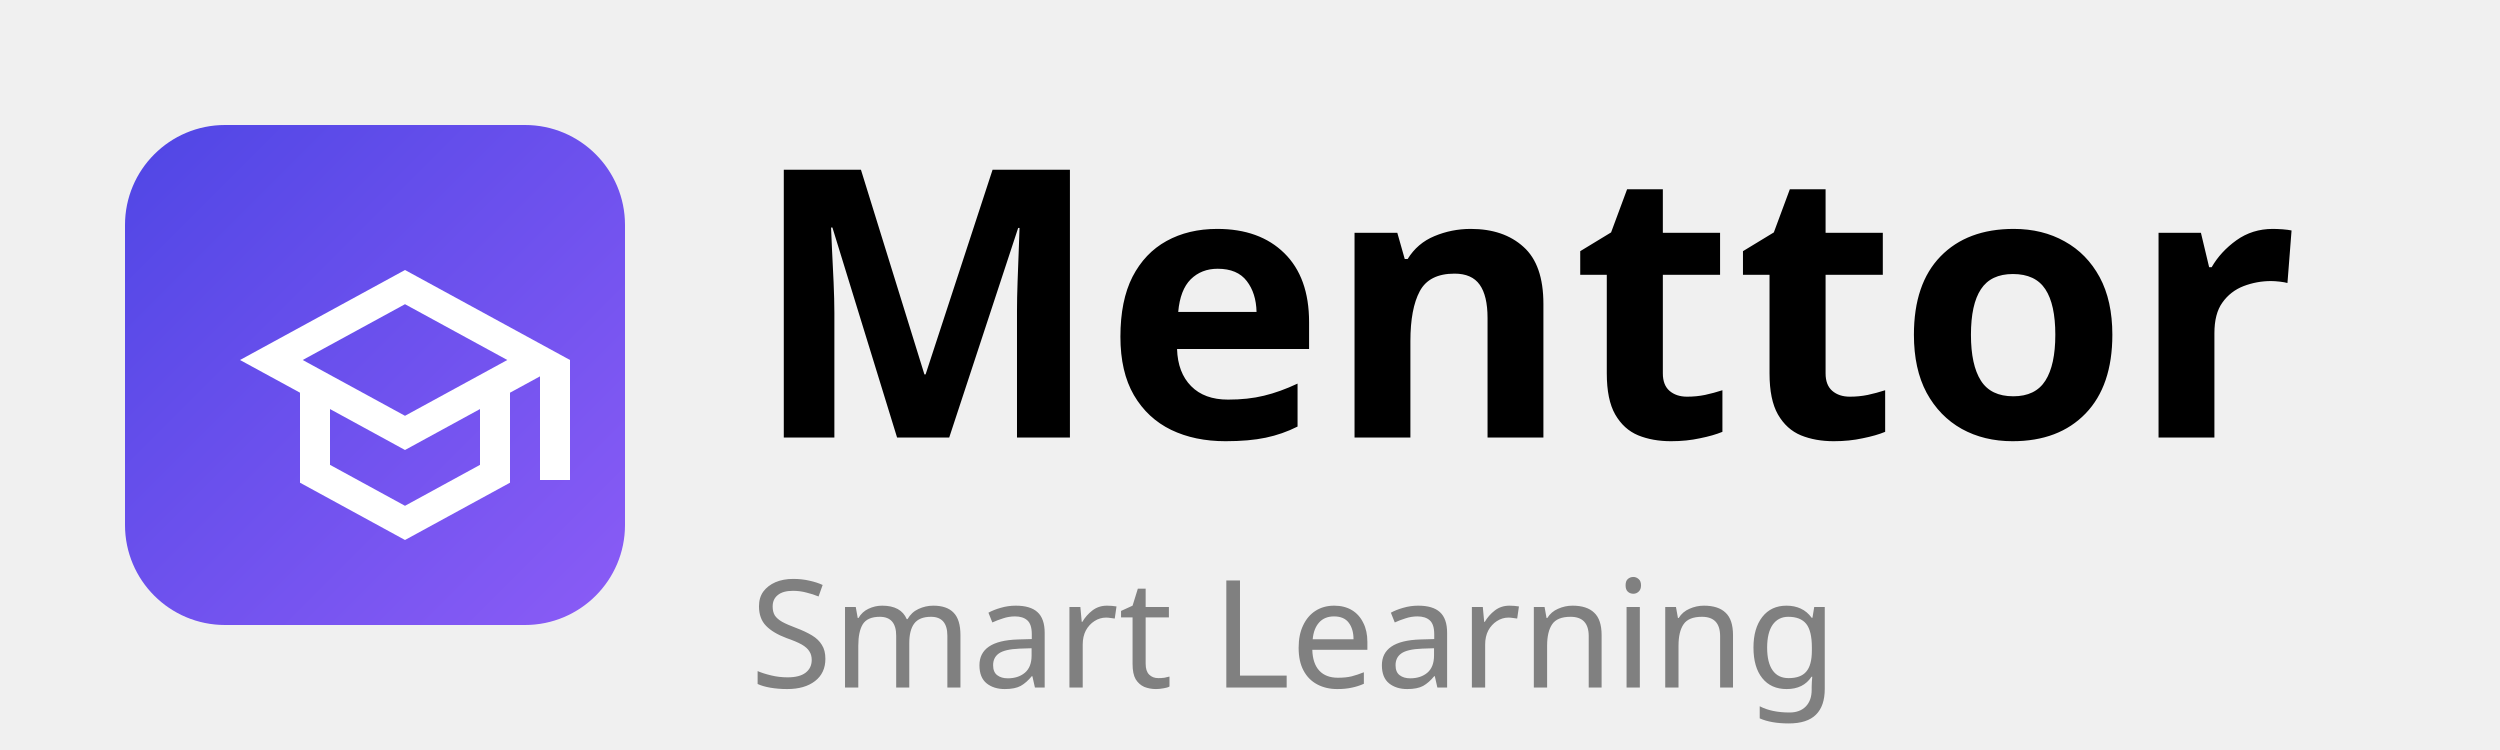
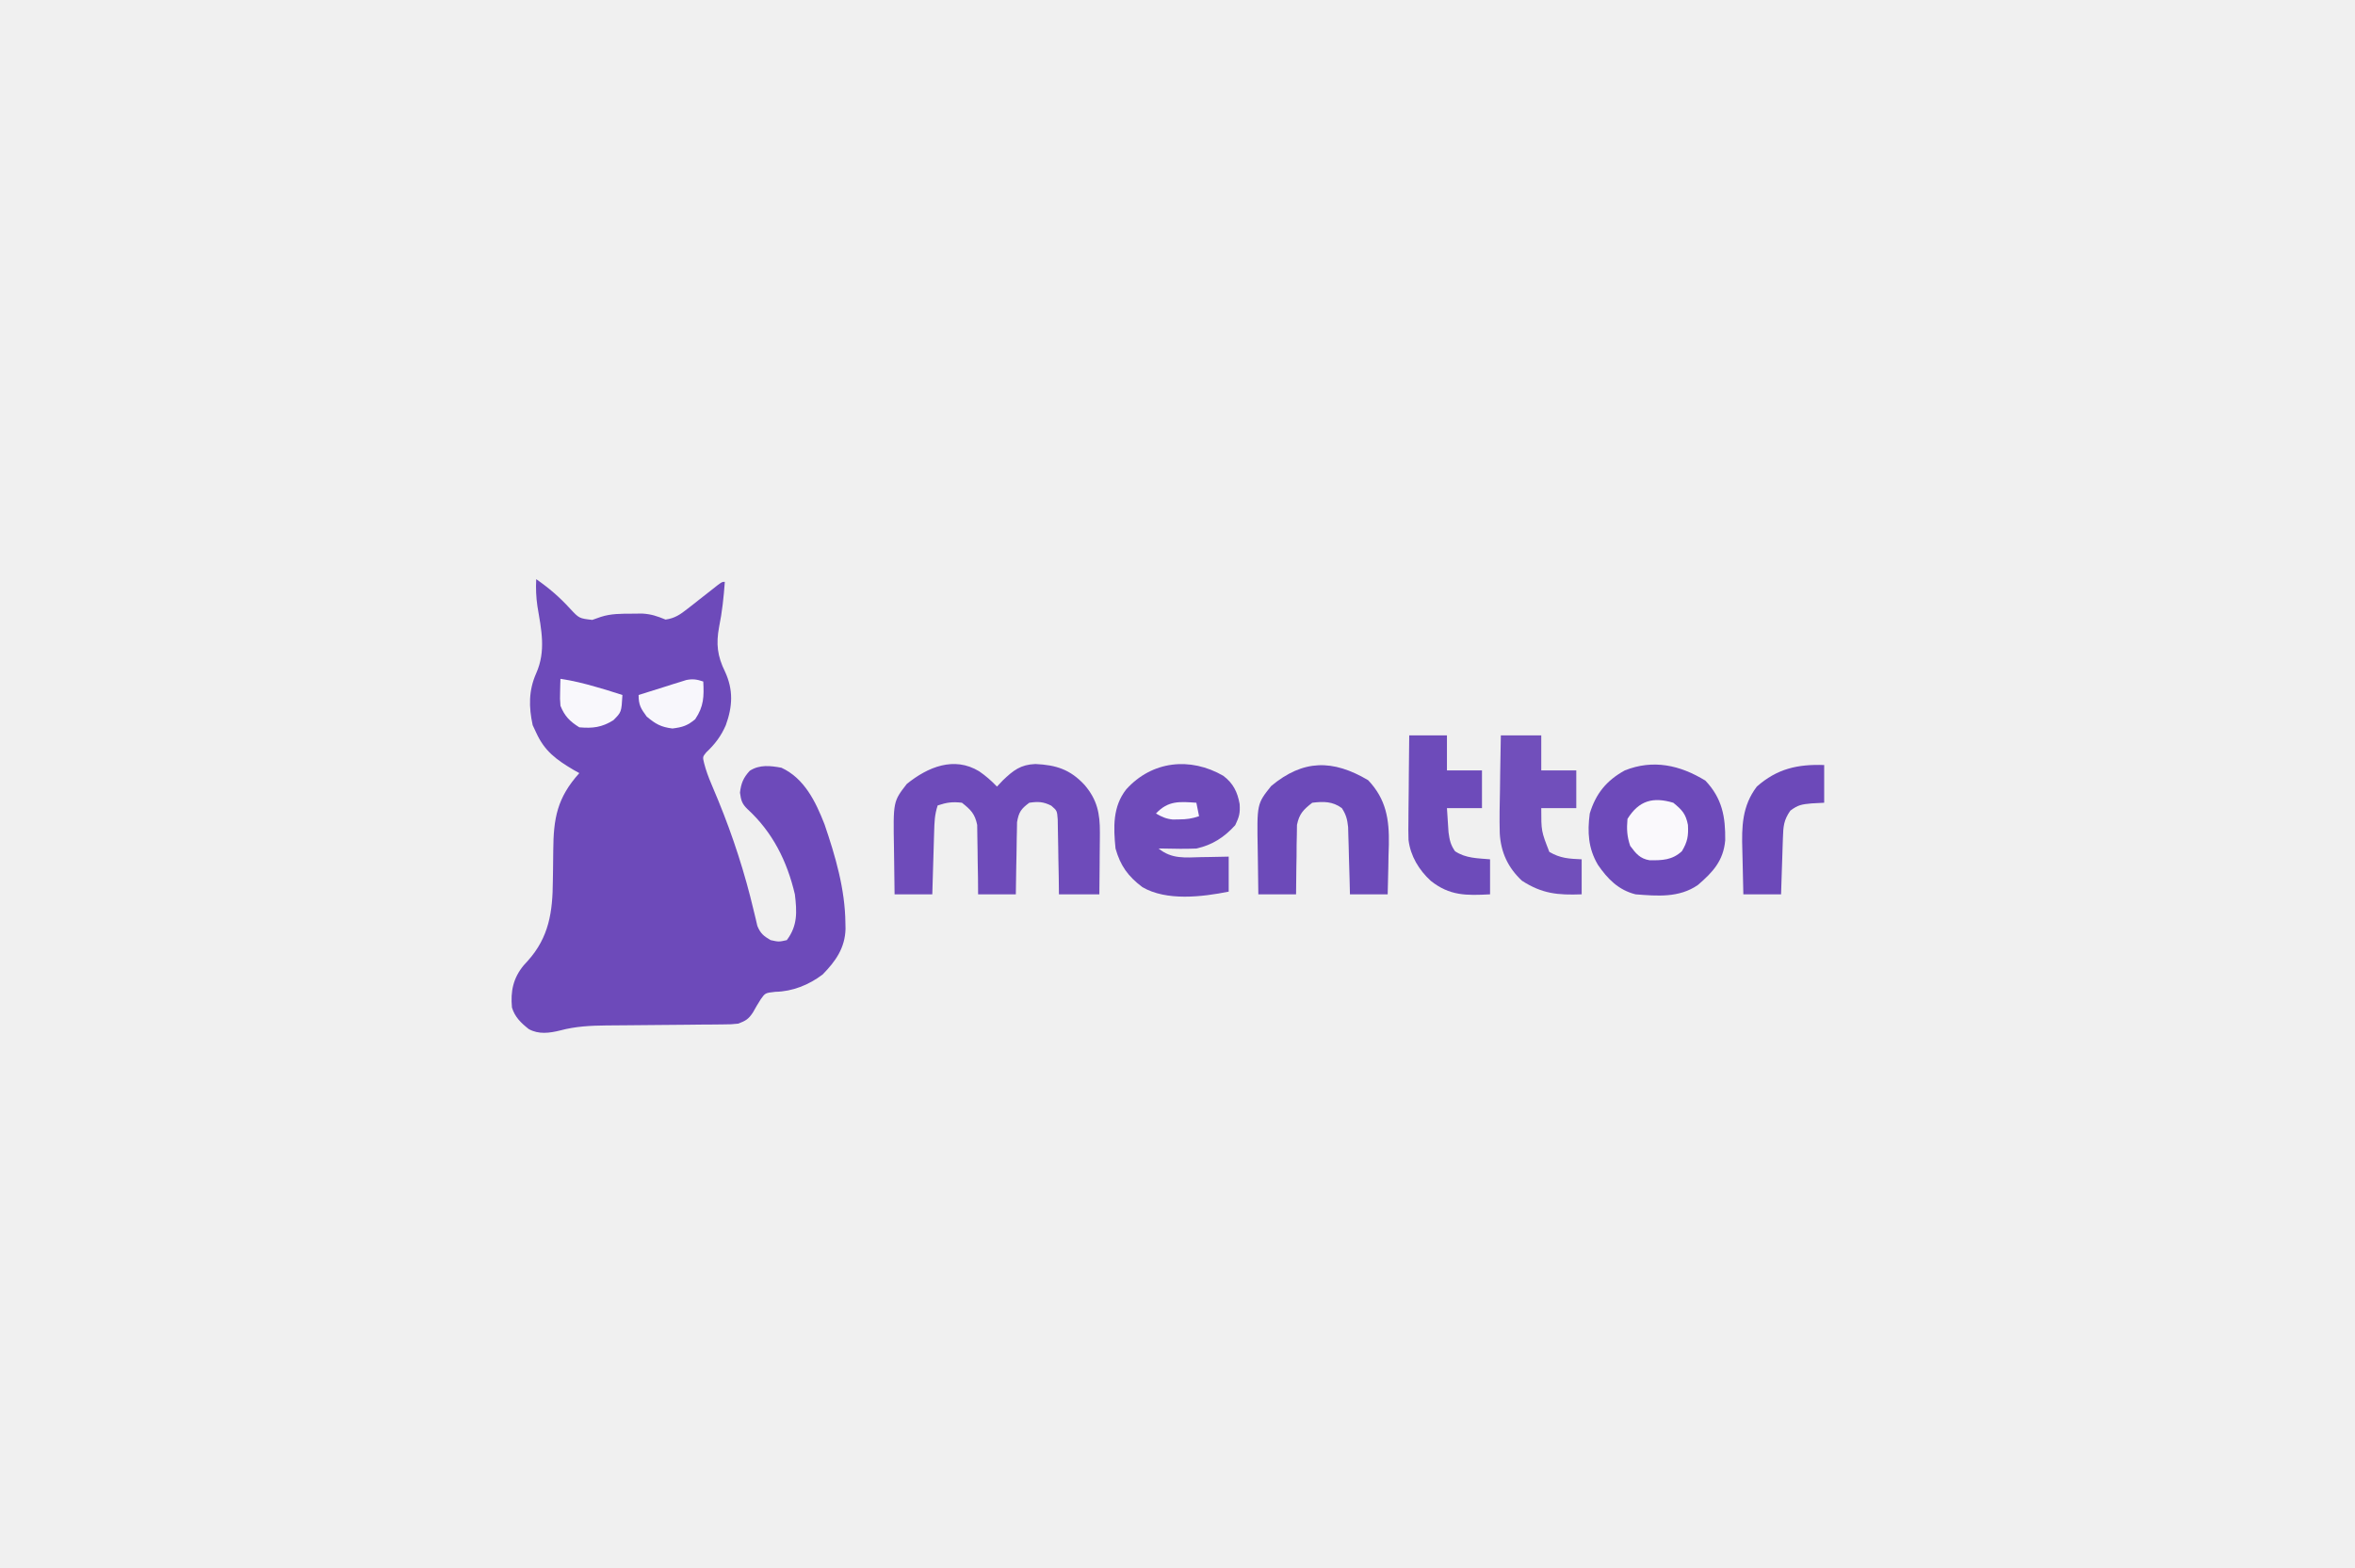
- <svg xmlns="http://www.w3.org/2000/svg" width="200" height="60" viewBox="0 0 200 60">
-   <style>
-     .text {
-       font-family: sans-serif;
-       font-size: 30px;
-       font-weight: bold;
-     }
-     .slogan {
-       font-family: sans-serif;
-       font-size: 12px;
-     }
-   </style>
-   <g transform="translate(10, 10)">
-     <g>
-       <rect width="40" height="40" rx="8" ry="8" fill="url(#grad)" />
-       <path d="M12 3L1 9l4 2.18v6L12 21l7-3.82v-6l2-1.09V17h2V9L12 3zm6.82 6L12 12.72 5.18 9 12 5.28 18.82 9zM17 15.99l-5 2.73-5-2.73v-3.72L12 15l5-2.73v3.72z" fill="white" transform="translate(8, 8) scale(1.2)" />
-     </g>
-     <text x="50" y="25" class="text" fill="black">Menttor</text>
-     <text x="50" y="45" class="slogan" fill="gray">Smart Learning</text>
-   </g>
-   <defs>
-     <linearGradient id="grad" x1="0%" y1="0%" x2="100%" y2="100%">
-       <stop offset="0%" style="stop-color:#4F46E5;stop-opacity:1" />
-       <stop offset="100%" style="stop-color:#8B5CF6;stop-opacity:1" />
-     </linearGradient>
-   </defs>
+ <svg xmlns="http://www.w3.org/2000/svg" version="1.1" width="874" height="582">
+   <path d="M0 0 C4.714 3.275 8.693 6.683 12.562 10.938 C15.94 14.561 15.94 14.561 20.812 15.125 C21.864 14.754 22.916 14.383 24 14 C27.792 12.779 31.473 12.832 35.438 12.812 C36.736 12.798 38.034 12.784 39.371 12.77 C42.803 12.987 44.875 13.73 48 15 C51.385 14.537 53.421 13.148 56.074 11.059 C56.824 10.475 57.573 9.892 58.346 9.291 C59.118 8.679 59.891 8.068 60.688 7.438 C62.232 6.226 63.777 5.016 65.324 3.809 C66.006 3.27 66.687 2.732 67.389 2.177 C69 1 69 1 70 1 C69.584 6.663 69.018 12.183 67.875 17.75 C66.696 24.056 67.24 28.556 70.062 34.312 C73.205 41.103 72.89 47.213 70.375 54.188 C68.587 58.305 66.332 61.264 63.074 64.332 C61.748 65.995 61.748 65.995 62.305 68.285 C63.009 71.035 63.929 73.502 65.039 76.113 C65.451 77.102 65.864 78.092 66.289 79.111 C66.73 80.167 67.171 81.224 67.625 82.312 C73.047 95.561 77.427 109.093 80.715 123.032 C80.955 124.014 81.195 124.996 81.441 126.008 C81.646 126.894 81.85 127.779 82.061 128.692 C83.21 131.517 84.387 132.478 87 134 C90.043 134.667 90.043 134.667 93 134 C97.062 128.604 96.771 123.484 96 117 C93.104 104.71 87.786 93.963 78.383 85.34 C76.341 83.361 76.012 82.085 75.625 79.25 C76.023 75.797 76.867 73.716 79.246 71.141 C82.883 68.775 86.883 69.244 91 70 C99.552 73.947 103.72 82.621 107 91 C111.028 102.802 114.633 115.082 114.75 127.625 C114.765 128.363 114.78 129.101 114.796 129.861 C114.591 136.921 111.141 141.81 106.312 146.75 C101.243 150.608 95.118 153.078 88.75 153.188 C84.99 153.605 84.99 153.605 83.312 155.984 C82.296 157.581 81.329 159.21 80.422 160.871 C78.751 163.373 77.779 163.916 75 165 C72.34 165.265 72.34 165.265 69.273 165.287 C68.121 165.301 66.969 165.314 65.782 165.328 C63.92 165.336 63.92 165.336 62.02 165.344 C60.059 165.366 58.099 165.388 56.139 165.411 C52.697 165.449 49.255 165.474 45.812 165.5 C41.723 165.531 37.634 165.564 33.546 165.612 C31.001 165.641 28.457 165.661 25.913 165.672 C20.037 165.74 14.589 166.01 8.898 167.532 C4.955 168.505 0.935 169.077 -2.762 167.02 C-5.62 164.77 -7.968 162.509 -9 159 C-9.565 153.007 -8.555 148.091 -4.641 143.355 C-4.14 142.805 -3.64 142.255 -3.125 141.688 C4.771 132.906 6.106 123.484 6.176 112.062 C6.199 110.576 6.223 109.089 6.248 107.602 C6.283 105.298 6.313 102.994 6.326 100.69 C6.409 88.743 7.777 81.136 16 72 C15.264 71.588 14.528 71.175 13.77 70.75 C7.392 66.976 3.093 63.805 0 57 C-0.433 56.072 -0.866 55.144 -1.312 54.188 C-2.775 47.406 -2.842 41.337 0 34.938 C3.687 26.622 1.91 18.732 0.445 10.008 C-0.06 6.593 -0.16 3.44 0 0 Z " fill="#6D4ABA" transform="translate(199,215)" />
+   <path d="M0 0 C2.467 1.69 4.559 3.527 6.625 5.688 C7.347 4.924 8.069 4.161 8.812 3.375 C12.727 -0.366 15.401 -2.469 20.875 -2.688 C28.524 -2.345 33.753 -0.693 39.062 5 C43.815 10.502 44.882 15.658 44.82 22.836 C44.817 23.493 44.815 24.151 44.812 24.828 C44.801 26.906 44.776 28.984 44.75 31.062 C44.74 32.48 44.731 33.898 44.723 35.316 C44.702 38.774 44.663 42.23 44.625 45.688 C39.675 45.688 34.725 45.688 29.625 45.688 C29.599 43.484 29.573 41.281 29.547 39.012 C29.508 36.877 29.463 34.742 29.417 32.608 C29.389 31.125 29.368 29.642 29.354 28.158 C29.333 26.025 29.286 23.894 29.234 21.762 C29.213 20.479 29.192 19.196 29.171 17.874 C28.924 14.637 28.924 14.637 26.774 12.773 C23.815 11.278 21.897 11.21 18.625 11.688 C15.598 13.93 14.718 15.143 14.079 18.896 C14.058 20.131 14.037 21.367 14.016 22.641 C13.999 23.301 13.983 23.961 13.966 24.641 C13.917 26.74 13.896 28.838 13.875 30.938 C13.847 32.365 13.817 33.792 13.785 35.219 C13.708 38.709 13.667 42.196 13.625 45.688 C9.005 45.688 4.385 45.688 -0.375 45.688 C-0.389 43.652 -0.403 41.617 -0.418 39.52 C-0.453 37.537 -0.488 35.554 -0.528 33.572 C-0.551 32.2 -0.565 30.827 -0.571 29.455 C-0.58 27.476 -0.624 25.498 -0.668 23.52 C-0.684 22.331 -0.699 21.142 -0.716 19.917 C-1.559 15.788 -3.108 14.271 -6.375 11.688 C-9.9 11.265 -12.011 11.566 -15.375 12.688 C-16.518 16.116 -16.585 18.928 -16.691 22.543 C-16.712 23.205 -16.733 23.866 -16.754 24.548 C-16.82 26.657 -16.879 28.766 -16.938 30.875 C-16.981 32.307 -17.024 33.738 -17.068 35.17 C-17.176 38.676 -17.275 42.181 -17.375 45.688 C-21.995 45.688 -26.615 45.688 -31.375 45.688 C-31.444 41.418 -31.504 37.151 -31.54 32.882 C-31.555 31.433 -31.575 29.984 -31.601 28.536 C-31.905 11.237 -31.905 11.237 -26.832 4.699 C-19.02 -1.591 -9.311 -5.644 0 0 Z " fill="#6E4BBA" transform="translate(363.375,286.3125)" />
+   <path d="M0 0 C6.205 6.582 7.449 13.369 7.332 22.152 C6.661 29.709 2.761 33.954 -2.84 38.742 C-9.788 43.53 -17.868 42.827 -25.938 42.188 C-32.27 40.607 -36.33 36.469 -39.938 31.188 C-43.517 25.102 -43.85 19.072 -42.938 12.188 C-40.697 4.791 -36.693 -0.104 -29.938 -3.812 C-19.456 -8.005 -9.425 -5.816 0 0 Z " fill="#6D4ABA" transform="translate(632.9375,289.8125)" />
+   <path d="M0 0 C3.666 2.773 5.279 6.016 6.062 10.5 C6.257 13.908 5.956 15.094 4.438 18.312 C0.347 22.822 -4.045 25.677 -10 27 C-14.006 27.158 -17.993 27.108 -22 27 C-22.66 27 -23.32 27 -24 27 C-19.137 30.967 -14.133 30.343 -8.188 30.188 C-7.208 30.174 -6.229 30.16 -5.221 30.146 C-2.814 30.111 -0.407 30.057 2 30 C2 34.29 2 38.58 2 43 C-7.849 44.97 -21.084 46.57 -30.062 41.312 C-35.374 37.27 -38.173 33.432 -40 27 C-40.785 19.128 -41.091 11.442 -36 5 C-26.447 -5.569 -12.261 -7.092 0 0 Z " fill="#6E4BBA" transform="translate(454,288)" />
+   <path d="M0 0 C6.668 7.038 7.866 14.475 7.689 23.918 C7.648 25.279 7.605 26.639 7.562 28 C7.537 29.4 7.515 30.799 7.494 32.199 C7.436 35.592 7.346 38.983 7.25 42.375 C2.63 42.375 -1.99 42.375 -6.75 42.375 C-6.799 40.4 -6.848 38.425 -6.898 36.391 C-6.973 33.802 -7.049 31.214 -7.125 28.625 C-7.156 27.323 -7.187 26.021 -7.219 24.68 C-7.277 22.804 -7.277 22.804 -7.336 20.891 C-7.367 19.739 -7.399 18.586 -7.431 17.399 C-7.737 14.5 -8.182 12.801 -9.75 10.375 C-13.188 7.828 -16.601 7.865 -20.75 8.375 C-24.038 10.953 -25.564 12.465 -26.409 16.605 C-26.425 17.793 -26.441 18.982 -26.457 20.207 C-26.486 21.499 -26.515 22.792 -26.545 24.123 C-26.551 25.478 -26.557 26.833 -26.562 28.188 C-26.586 29.562 -26.611 30.936 -26.639 32.311 C-26.698 35.665 -26.727 39.02 -26.75 42.375 C-31.37 42.375 -35.99 42.375 -40.75 42.375 C-40.819 38.249 -40.879 34.124 -40.915 29.997 C-40.93 28.597 -40.95 27.196 -40.976 25.796 C-41.285 8.804 -41.285 8.804 -35.988 2.168 C-24.112 -7.733 -13.129 -7.758 0 0 Z " fill="#6C4AB9" transform="translate(507.75,289.625)" />
+   <path d="M0 0 C4.95 0 9.9 0 15 0 C15 4.29 15 8.58 15 13 C19.29 13 23.58 13 28 13 C28 17.62 28 22.24 28 27 C23.71 27 19.42 27 15 27 C14.995 35.55 14.995 35.55 18 43.25 C22.106 45.645 25.266 45.788 30 46 C30 50.29 30 54.58 30 59 C21.106 59.334 15.298 58.781 7.812 53.938 C2.64 49.064 0.01 43.449 -0.402 36.343 C-0.553 30.851 -0.437 25.366 -0.312 19.875 C-0.287 17.945 -0.265 16.016 -0.244 14.086 C-0.189 9.39 -0.103 4.695 0 0 Z " fill="#714FBB" transform="translate(557,273)" />
+   <path d="M0 0 C4.62 0 9.24 0 14 0 C14 4.29 14 8.58 14 13 C18.29 13 22.58 13 27 13 C27 17.62 27 22.24 27 27 C22.71 27 18.42 27 14 27 C14.124 28.898 14.248 30.795 14.375 32.75 C14.445 33.817 14.514 34.885 14.586 35.984 C14.983 38.875 15.34 40.623 17 43 C21.009 45.656 25.319 45.587 30 46 C30 50.29 30 54.58 30 59 C21.225 59.462 15.031 59.59 8 54 C3.608 49.983 0.442 44.752 -0.26 38.795 C-0.345 36.307 -0.338 33.837 -0.293 31.348 C-0.289 30.448 -0.284 29.547 -0.28 28.62 C-0.263 25.767 -0.226 22.915 -0.188 20.062 C-0.172 18.119 -0.159 16.176 -0.146 14.232 C-0.114 9.488 -0.062 4.744 0 0 Z " fill="#6D4BBA" transform="translate(523,273)" />
+   <path d="M0 0 C0 4.62 0 9.24 0 14 C-1.567 14.082 -3.135 14.165 -4.75 14.25 C-8.281 14.595 -9.679 14.758 -12.562 16.938 C-15.04 20.492 -15.175 22.778 -15.316 27.102 C-15.358 28.313 -15.4 29.525 -15.443 30.773 C-15.483 32.044 -15.522 33.315 -15.562 34.625 C-15.606 35.904 -15.649 37.182 -15.693 38.5 C-15.8 41.667 -15.9 44.833 -16 48 C-20.62 48 -25.24 48 -30 48 C-30.116 43.909 -30.215 39.823 -30.275 35.732 C-30.3 34.345 -30.334 32.958 -30.377 31.572 C-30.644 22.871 -30.472 15.205 -25 8 C-17.497 1.364 -9.839 -0.351 0 0 Z " fill="#6C49B9" transform="translate(677,284)" />
+   <path d="M0 0 C3.276 2.675 4.63 4.121 5.438 8.223 C5.654 12.274 5.314 14.48 3.188 18 C-0.436 21.313 -4.07 21.394 -8.773 21.355 C-12.369 20.781 -13.895 18.829 -16 16 C-17.202 12.394 -17.327 9.79 -17 6 C-12.742 -0.843 -7.531 -2.251 0 0 Z " fill="#FAF9FC" transform="translate(621,298)" />
+   <path d="M0 0 C0.288 5.567 0.226 9.217 -3 14 C-5.889 16.408 -7.695 16.961 -11.438 17.438 C-15.714 16.912 -17.718 15.76 -21 13 C-23.187 10.011 -24 8.721 -24 5 C-20.755 3.963 -17.503 2.948 -14.25 1.938 C-13.33 1.643 -12.409 1.348 -11.461 1.045 C-10.571 0.771 -9.682 0.497 -8.766 0.215 C-7.949 -0.042 -7.132 -0.298 -6.29 -0.563 C-3.821 -1.034 -2.358 -0.798 0 0 Z " fill="#F8F7FC" transform="translate(261,253)" />
+   <path d="M0 0 C4.522 0.665 8.801 1.721 13.188 3 C15.003 3.526 15.003 3.526 16.855 4.062 C18.914 4.676 20.963 5.321 23 6 C22.633 12.367 22.633 12.367 19.625 15.375 C15.333 18.032 11.999 18.431 7 18 C3.476 15.807 1.526 13.832 0 10 C-0.195 7.422 -0.195 7.422 -0.125 4.75 C-0.098 3.412 -0.098 3.412 -0.07 2.047 C-0.047 1.371 -0.024 0.696 0 0 Z " fill="#F9F8FC" transform="translate(208,252)" />
+   <path d="M0 0 C0.33 1.65 0.66 3.3 1 5 C-1.771 5.924 -3.567 6.163 -6.438 6.188 C-7.199 6.202 -7.961 6.216 -8.746 6.23 C-11.233 5.976 -12.848 5.24 -15 4 C-10.442 -0.862 -6.221 -0.435 0 0 Z " fill="#F9F8FC" transform="translate(444,298)" />
</svg>
